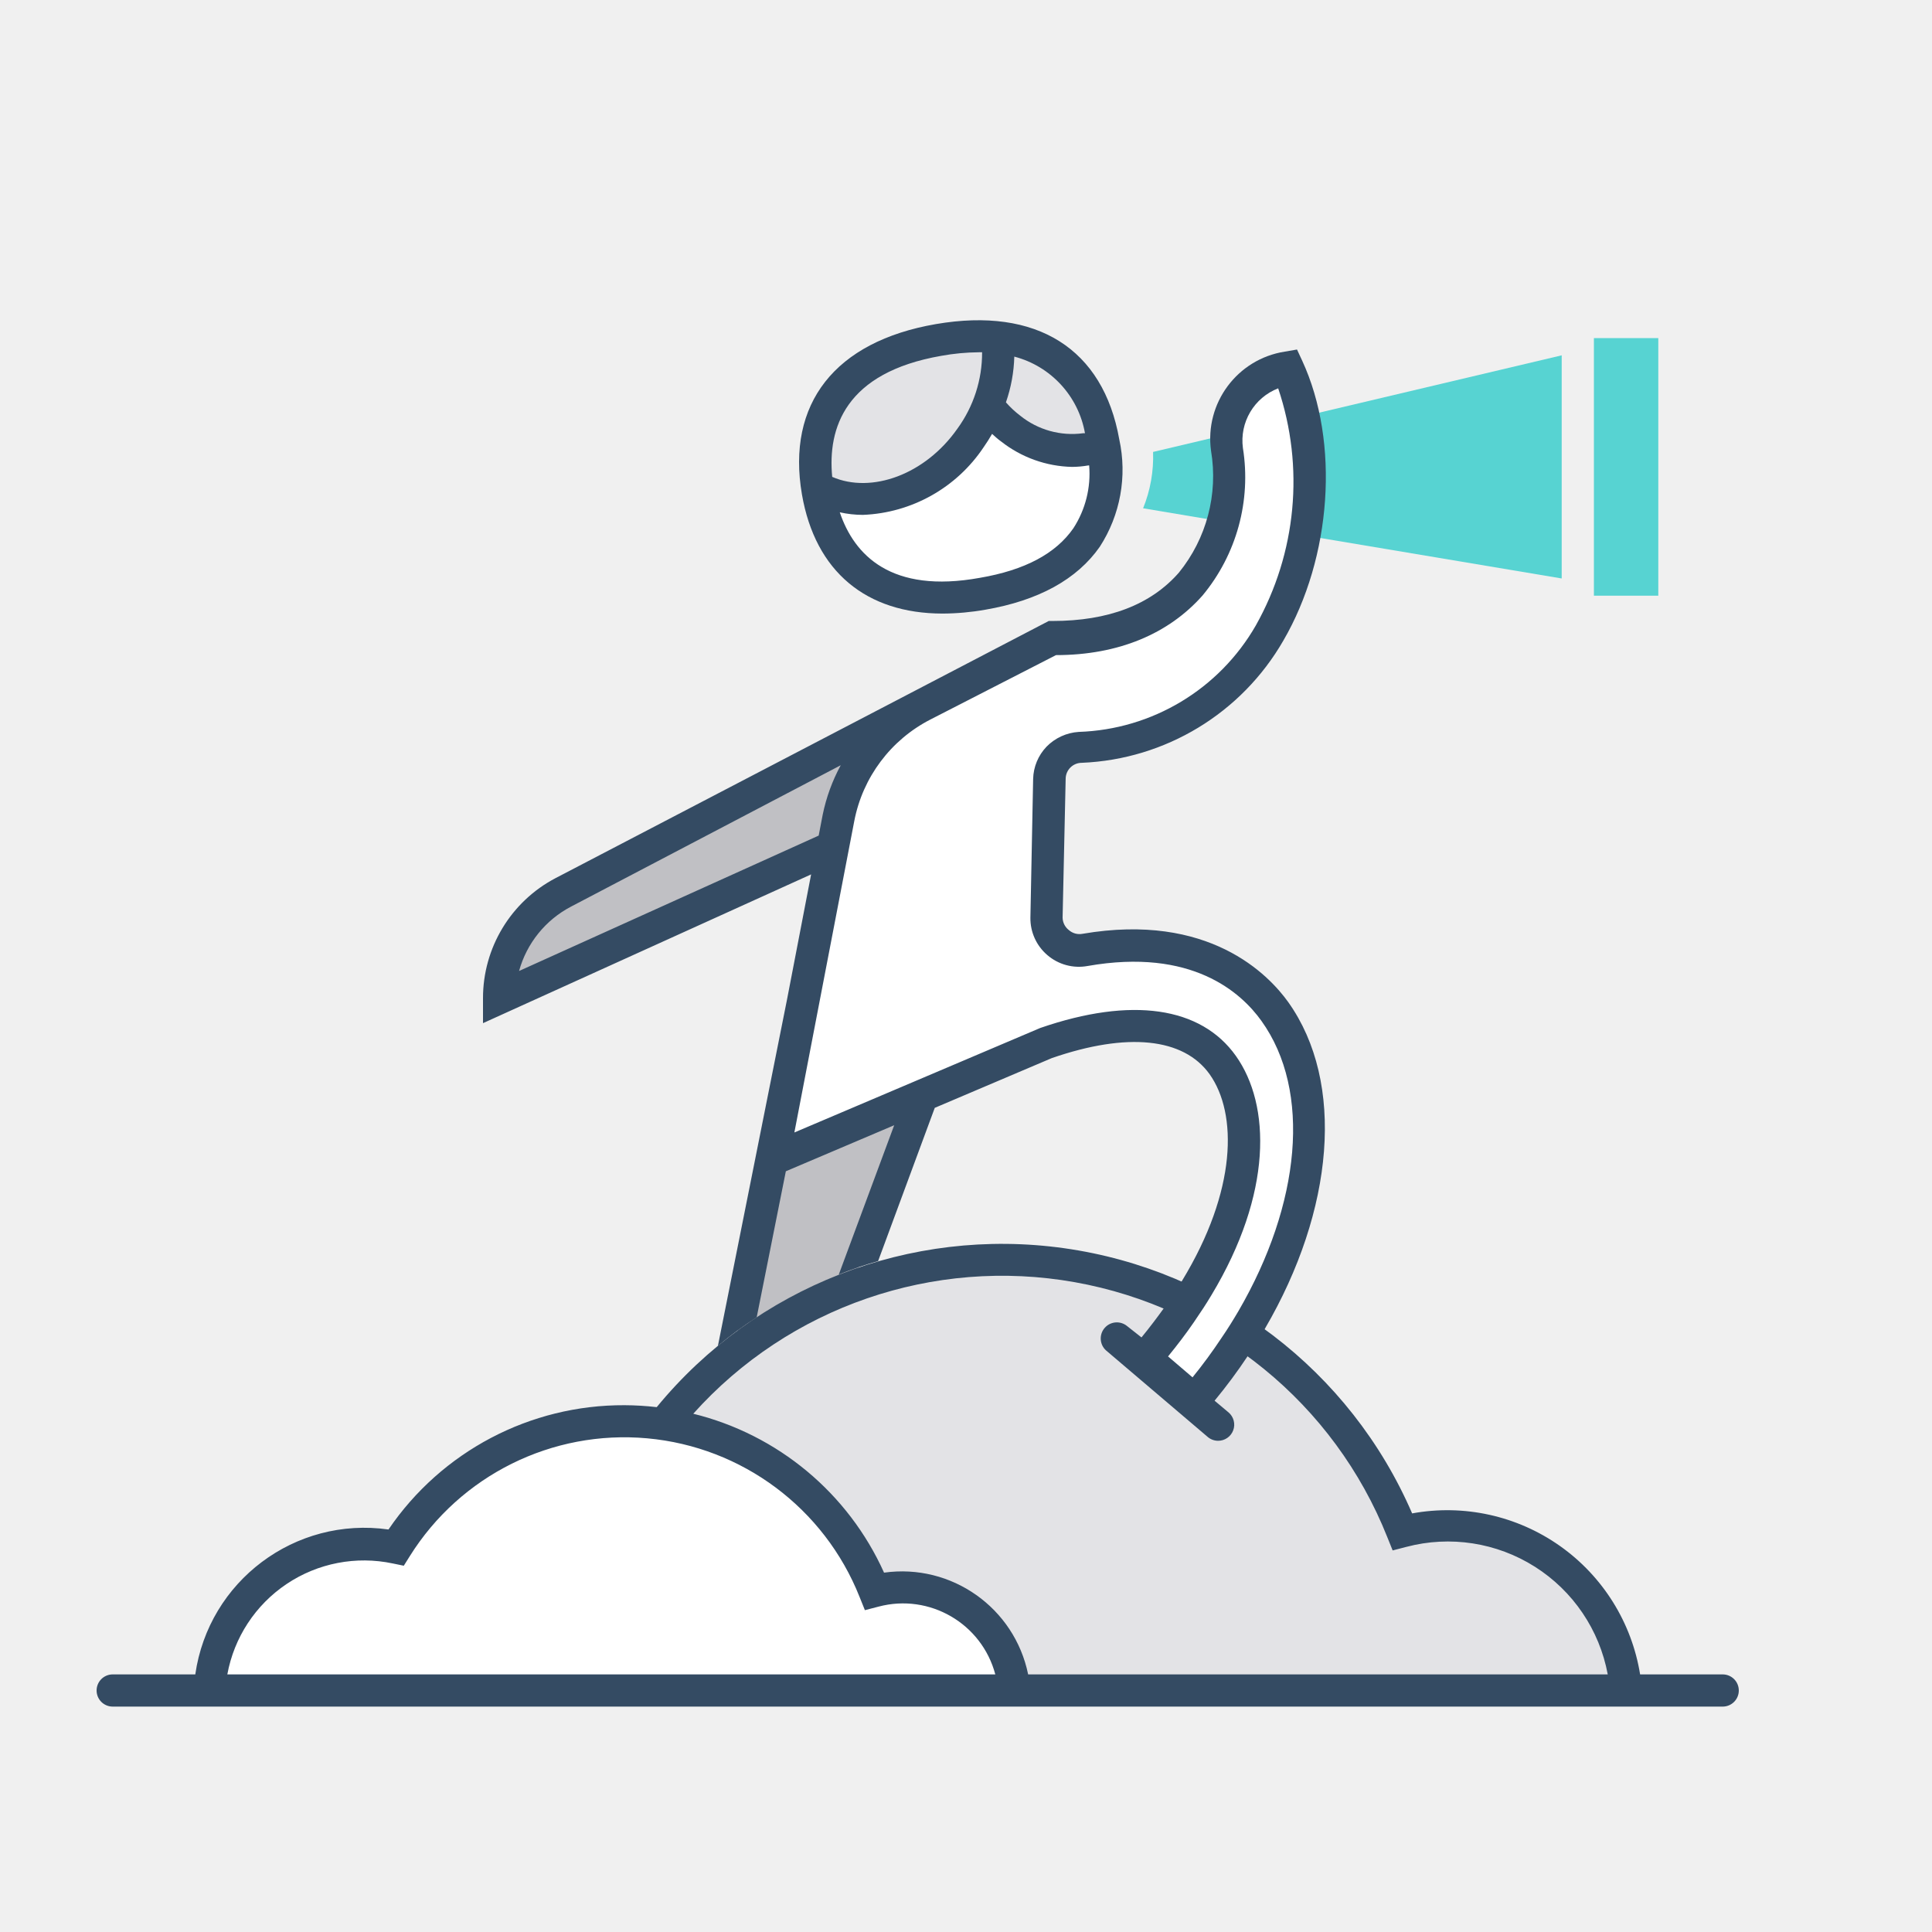
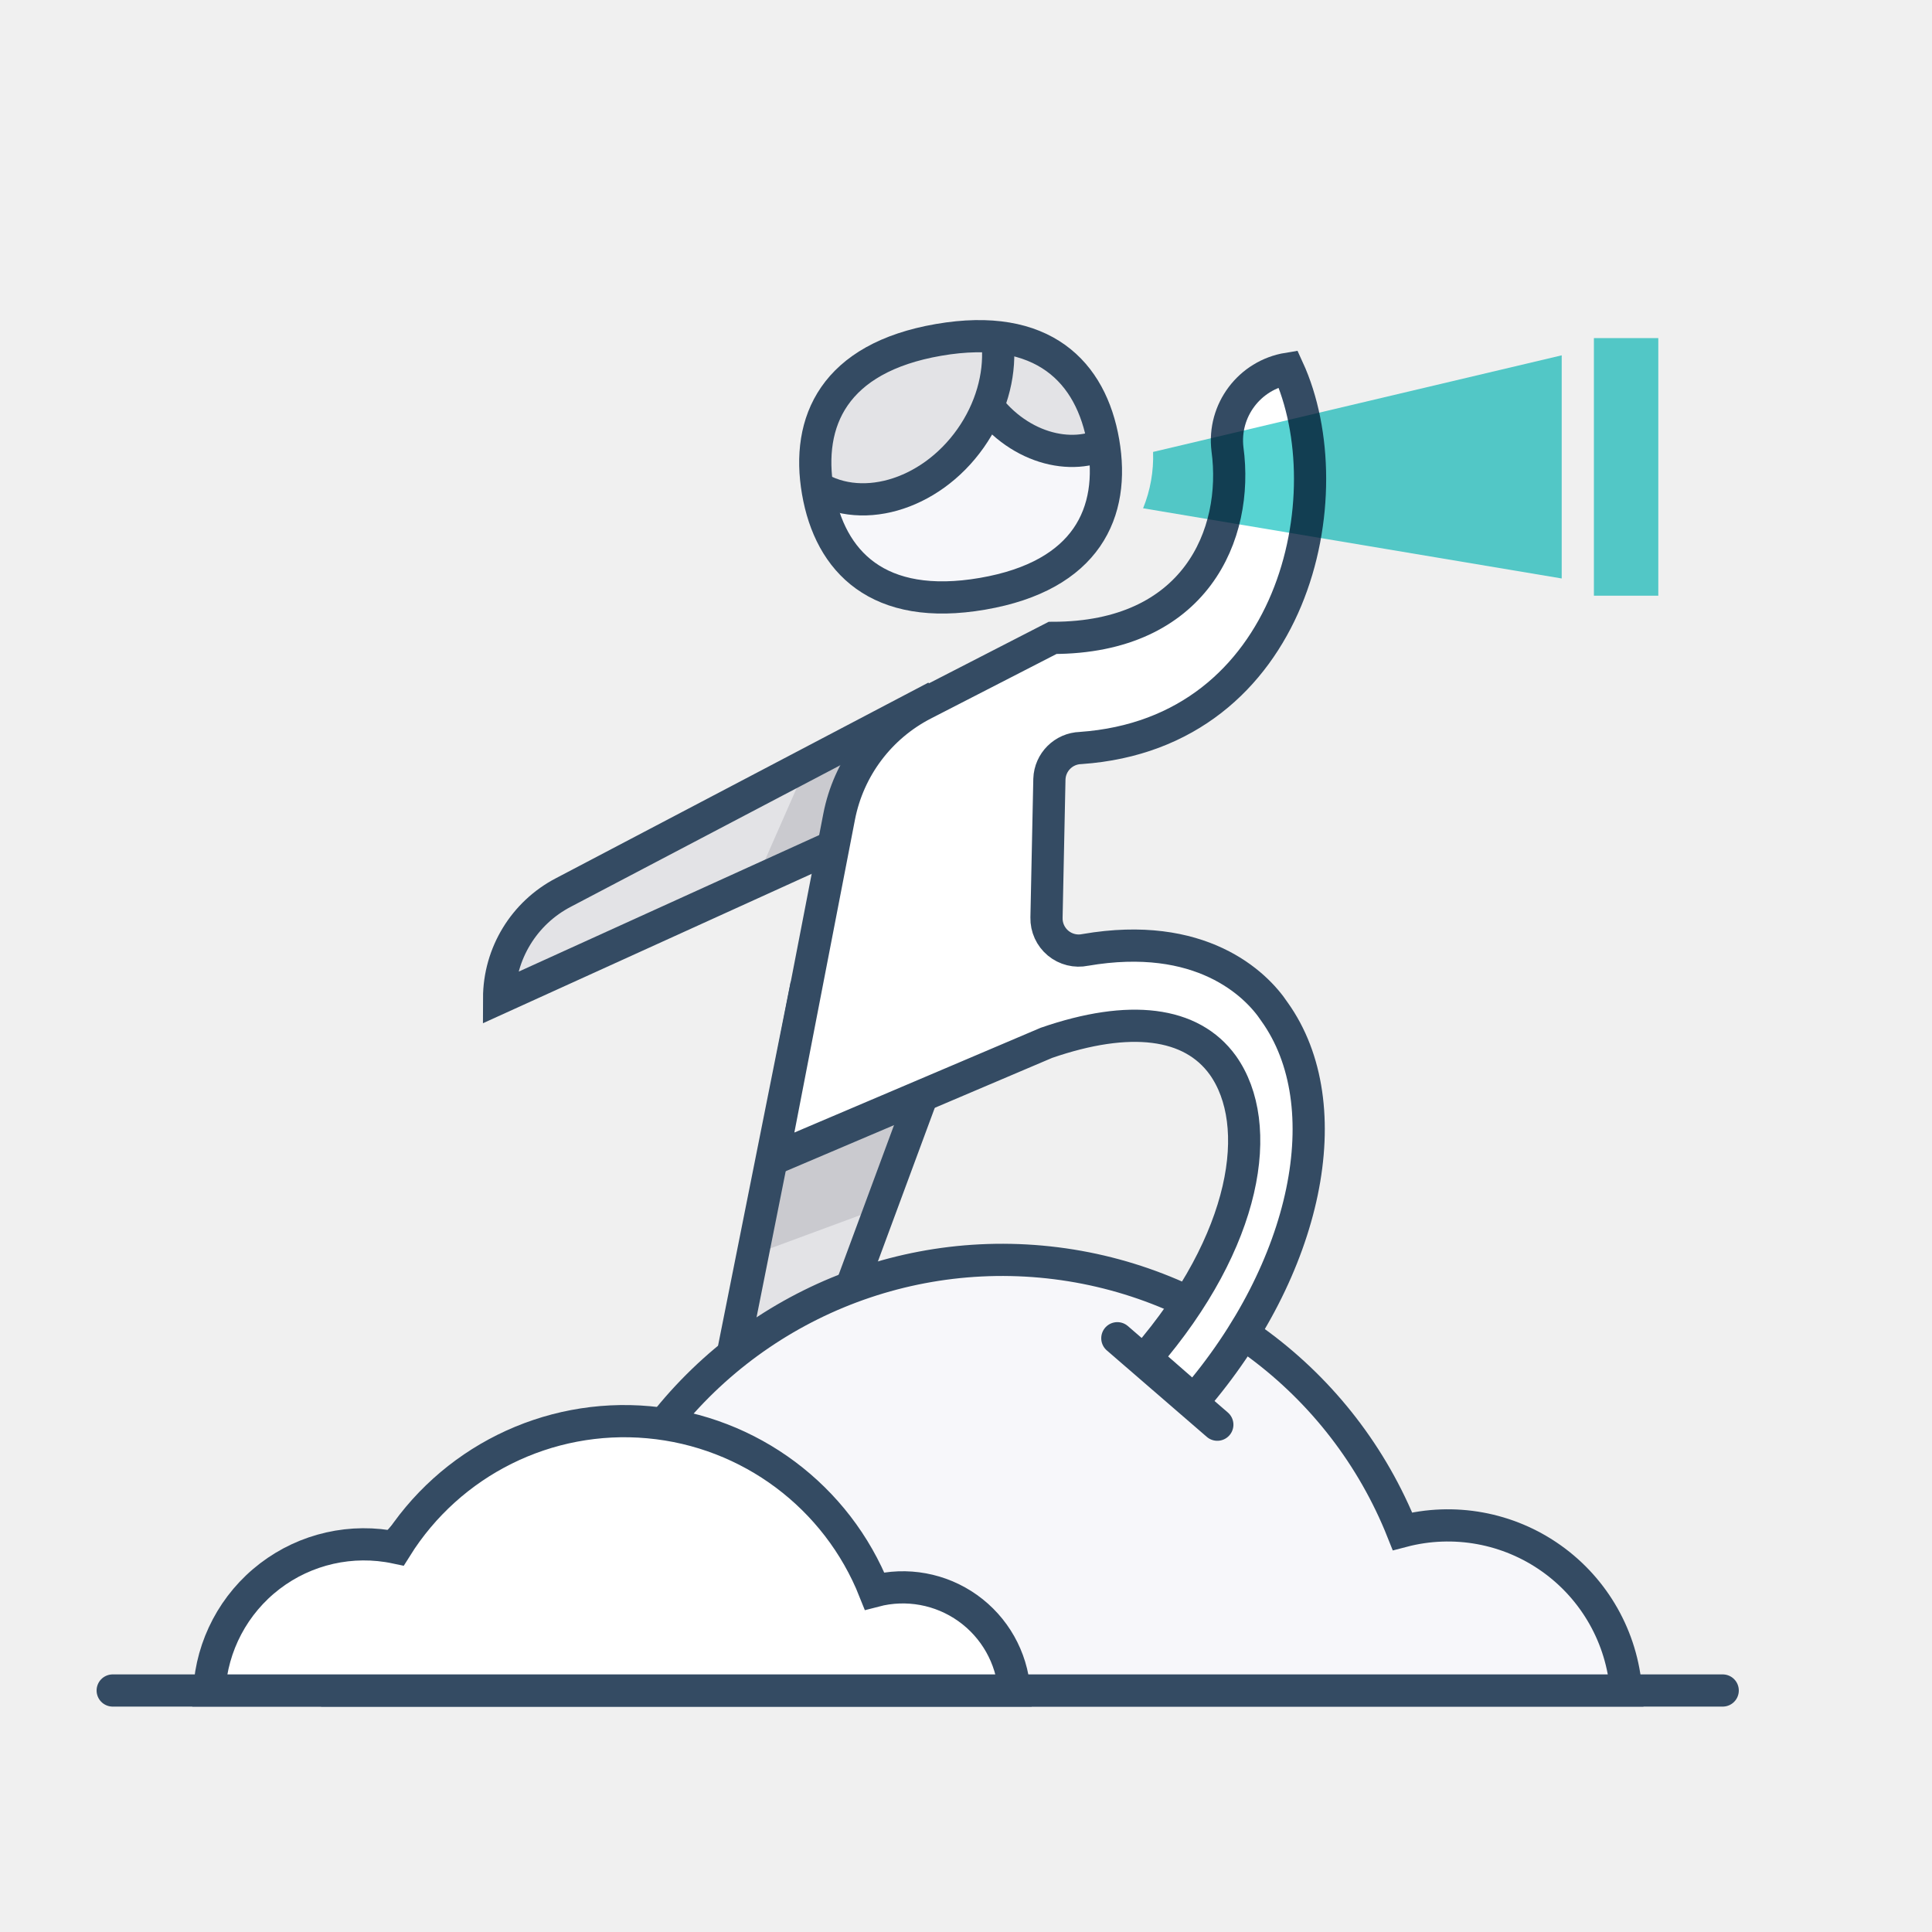
- <svg xmlns="http://www.w3.org/2000/svg" width="120" height="120" viewBox="0 0 120 120">
-   <g id="bounding">
-     <polyline points="0 0 120 0 120 120 0 120" fill="none" />
-   </g>
-   <g id="illu">
-     <path d="M68.39,27.49c-.86-5-4.54-7.3-10.09-6.34s-8.23,4.38-7.37,9.37c.74,4.25,3.51,6.56,7.74,6.56A13.8,13.8,0,0,0,61,36.86c2.93-.51,5.05-1.67,6.3-3.46A7.8,7.8,0,0,0,68.39,27.49Z" fill="#fff" />
-     <path d="M68.53,27.46c-.6-3.44-2.61-6.09-6.61-6.51h0a13.19,13.19,0,0,0-3.62.16C52,22.21,50.14,26,50.76,30.24c2.91,1.72,7.08.43,9.52-3a9.66,9.66,0,0,0,1.08-2,7.27,7.27,0,0,0,1.42,1.44,5.73,5.73,0,0,0,5.77.92Z" fill="#e3e3e6" />
-     <path d="M31,62,59.61,49,57.2,43.77,35,55.43A7.42,7.42,0,0,0,31,62Z" fill="#c0c0c4" />
-     <polygon points="49.89 62.18 44.64 88.49 49.89 88 58.67 64.28 49.89 62.18" fill="#c0c0c4" />
-     <path d="M101,105a11.1,11.1,0,0,0-13.89-9.89,26.76,26.76,0,0,0-47.54-4.3A15.4,15.4,0,0,0,21,105Z" fill="#e3e3e6" />
-     <path d="M63,105a6.94,6.94,0,0,0-8.68-6.18A16.72,16.72,0,0,0,24.6,96.13,9.62,9.62,0,0,0,13,105Z" fill="#fff" />
-     <path d="M71,31.57l26,4.36V22.07l-25.38,6A8.51,8.51,0,0,1,71,31.57Z" fill="#57d3d2" />
-     <rect x="99" y="21" width="4" height="16" fill="#57d3d2" />
-     <path d="M107,104h-5.13A12.13,12.13,0,0,0,87.71,94,27.75,27.75,0,0,0,40.79,87.4a18,18,0,0,0-2-.12A17.63,17.63,0,0,0,24.13,95a10.61,10.61,0,0,0-12,9H7a1,1,0,0,0,0,2H107a1,1,0,0,0,0-2Zm-92.88,0A8.63,8.63,0,0,1,24.4,97.11l.68.14.37-.59a15.72,15.72,0,0,1,27.94,2.53l.33.82.85-.22A5.93,5.93,0,0,1,61.82,104Zm49.74,0a8,8,0,0,0-8.95-6.32,17.61,17.61,0,0,0-11.85-9.87,25.75,25.75,0,0,1,43.11,7.67l.33.82.85-.22A10.1,10.1,0,0,1,99.86,104Z" fill="#344b63" />
-     <path d="M67.12,46.46C80.44,45.53,83.58,30.7,80,22.9h0a4.52,4.52,0,0,0-3.76,5c.72,5.3-2,11.72-10.86,11.72l-8,4.11a10,10,0,0,0-5.26,7L48,72l17-7.23c5.16-1.78,9-1.31,10.95,1.39,2.62,3.68,1.54,10.87-4.79,18.2l3,2.62c7.05-8.17,9.17-18.32,5-24.14C78,61.09,74.56,57.77,67.41,59A2,2,0,0,1,65,57l.18-8.61A2,2,0,0,1,67.12,46.46Z" fill="#fff" />
-     <path d="M67.24,58a1,1,0,0,1-.85-.23A1,1,0,0,1,66,57l.19-8.62a1,1,0,0,1,1-1,15.17,15.17,0,0,0,12.52-7.59c3-5.16,3.52-12.31,1.17-17.39l-.32-.69-.76.13a5.48,5.48,0,0,0-4.58,6.16,9.51,9.51,0,0,1-2,7.57c-1.75,2-4.39,3-7.84,3h-.24L34.51,54.54A8.41,8.41,0,0,0,30,62v1.55l20.38-9.24-1.5,7.79L44.59,83.6A22.54,22.54,0,0,1,47,81.82l1.81-9.07,6.73-2.86L52.1,79.16a23.37,23.37,0,0,1,2.44-.83l3.52-9.52,7.27-3.09c4.69-1.62,8.18-1.26,9.8,1,1.74,2.45,1.7,7.23-1.71,12.83-.34.56-.71,1.12-1.12,1.69s-.89,1.21-1.4,1.83L70,82.36a1,1,0,0,0-1.31,1.51L75,89.24a1,1,0,0,0,.65.25,1,1,0,0,0,.66-1.76L75.44,87a33.49,33.49,0,0,0,2.07-2.79c.38-.56.73-1.12,1.06-1.69,4.29-7.35,5-15.27,1.45-20.27C78.79,60.53,75.08,56.66,67.24,58Zm-35,2.31a6.45,6.45,0,0,1,3.23-4l16.75-8.78A11.11,11.11,0,0,0,51.1,50.6l-.25,1.3ZM76.93,81.42c-.33.56-.68,1.13-1.06,1.68-.55.83-1.15,1.65-1.8,2.45l-1.52-1.3c.58-.71,1.12-1.42,1.6-2.12s.76-1.13,1.09-1.68c3.81-6.33,3.69-11.82,1.52-14.87s-6.47-3.69-12.15-1.73L49.34,70.34,53.06,51a9,9,0,0,1,4.73-6.31l7.8-4c3.89,0,7-1.33,9.1-3.7a11.5,11.5,0,0,0,2.51-9.16,3.48,3.48,0,0,1,2.19-3.71A18.2,18.2,0,0,1,78,38.85,13.18,13.18,0,0,1,67,45.46a3.07,3.07,0,0,0-2,.92,3,3,0,0,0-.83,2L64,57a3,3,0,0,0,1.05,2.32,3,3,0,0,0,2.5.68c6.48-1.14,9.54,1.65,10.8,3.41C81.48,67.77,80.78,74.79,76.93,81.42Z" fill="#344b63" />
-     <path d="M69.52,27.29c-1-5.63-5.12-8.24-11.39-7.16s-9.29,4.94-8.32,10.58c.83,4.8,4,7.4,8.74,7.4a15.58,15.58,0,0,0,2.65-.24c3.31-.57,5.7-1.89,7.11-3.91A8.81,8.81,0,0,0,69.52,27.29Zm-2.13-.38-.12,0a5.13,5.13,0,0,1-3.9-1.09,6,6,0,0,1-.89-.83A9.38,9.38,0,0,0,63,22.15,6,6,0,0,1,67.39,26.91ZM58.47,22.1a13.69,13.69,0,0,1,2.33-.22H61a8,8,0,0,1-1.53,4.74c-2,2.86-5.34,4.06-7.78,3C51.4,26.6,52.48,23.14,58.47,22.1Zm8.2,10.71c-1.09,1.57-3,2.6-5.81,3.08-5.51,1-7.8-1.41-8.7-4.07a6.6,6.6,0,0,0,1.44.16,9.46,9.46,0,0,0,7.5-4.21q.28-.4.52-.82c.18.16.36.33.56.47A7.39,7.39,0,0,0,66.59,29a6.06,6.06,0,0,0,1-.09l.06,0A6.22,6.22,0,0,1,66.67,32.81Z" fill="#344b63" />
+ <svg xmlns="http://www.w3.org/2000/svg" xmlns:xlink="http://www.w3.org/1999/xlink" width="120" height="120" viewBox="0 0 120 120">
+   <defs>
+     <path id="120x120_search_static-a" d="M-3.6e-15,19 L28.61,6 L26.2,0.77 L4,12.43 C1.547,13.704 0.006,16.236 -3.6e-15,19 Z" />
+     <polygon id="120x120_search_static-c" points="5.89 .18 .64 26.49 5.89 26 14.67 2.28" />
+     <path id="120x120_search_static-e" d="M18.53,7.46 C19.28,11.81 17.53,15.76 11.03,16.88 C4.53,18 1.55,14.88 0.8,10.53 C0.05,6.18 1.8,2.23 8.3,1.11 C14.8,-0.01 17.78,3.11 18.53,7.46 Z" />
+   </defs>
+   <g fill="none" fill-rule="evenodd">
+     <rect width="120" height="120" />
+     <g transform="translate(7 20)">
+       <g transform="translate(24 23)">
+         <path fill="#E3E3E6" fill-rule="nonzero" d="M-3.6e-15,19 L28.61,6 L26.2,0.77 L4,12.43 C1.547,13.704 0.006,16.236 -3.6e-15,19 Z" />
+         <mask id="120x120_search_static-b" fill="#fff">
+           <use xlink:href="#120x120_search_static-a" />
+         </mask>
+         <polygon fill="#E3E3E6" fill-rule="nonzero" points="25 16 14.06 16 21.1 0 25 0" mask="url(#120x120_search_static-b)" style="mix-blend-mode:multiply" />
+         <path stroke="#344B63" stroke-width="2" d="M-3.6e-15,19 L28.61,6 L26.2,0.77 L4,12.43 C1.547,13.704 0.006,16.236 -3.6e-15,19 Z" />
+       </g>
+       <g transform="translate(37 42)">
+         <polygon fill="#E3E3E6" fill-rule="nonzero" points="5.89 .18 .64 26.49 5.89 26 14.67 2.28" />
+         <mask id="120x120_search_static-d" fill="#fff">
+           <use xlink:href="#120x120_search_static-c" />
+         </mask>
+         <polygon fill="#E3E3E6" fill-rule="nonzero" points="4.18 10.81 12.19 7.04 9.96 13.28 2.87 15.9" mask="url(#120x120_search_static-d)" style="mix-blend-mode:multiply" />
+         <polygon stroke="#344B63" stroke-width="2" points="5.89 .18 .64 26.49 5.89 26 14.67 2.28" />
+       </g>
+       <path stroke="#344B63" stroke-linecap="round" stroke-width="2" d="M100,85 L0,85" />
+       <g transform="translate(43)">
+         <path fill="#F7F7FA" fill-rule="nonzero" d="M18.53,7.46 C19.28,11.81 17.53,15.76 11.03,16.88 C4.53,18 1.55,14.88 0.8,10.53 C0.05,6.18 1.8,2.23 8.3,1.11 C14.8,-0.01 17.78,3.11 18.53,7.46 Z" />
+         <mask id="120x120_search_static-f" fill="#fff">
+           <use xlink:href="#120x120_search_static-e" />
+         </mask>
+         <g fill="#E3E3E6" fill-rule="nonzero" stroke="#344B63" stroke-width="2" mask="url(#120x120_search_static-f)">
+           <g transform="translate(-2 -4)">
+             <path d="M12.72,2.89 C11.22,5.18 12.14,8.65 14.78,10.65 C17.42,12.65 20.78,12.41 22.28,10.12 C23.78,7.83 22.86,4.36 20.22,2.36 C17.58,0.36 14.22,0.6 12.72,2.89 Z" />
+             <path d="M11.6,1 C14.51,3 14.82,7.63 12.28,11.23 C9.74,14.83 5.28,16.08 2.4,14.03 C-0.48,11.98 -0.82,7.4 1.72,3.8 C4.26,0.2 8.69,-1.07 11.6,1 Z" />
+           </g>
+         </g>
+         <path stroke="#344B63" stroke-width="2" d="M18.53,7.46 C19.28,11.81 17.53,15.76 11.03,16.88 C4.53,18 1.55,14.88 0.8,10.53 C0.05,6.18 1.8,2.23 8.3,1.11 C14.8,-0.01 17.78,3.11 18.53,7.46 Z" />
+       </g>
+       <path fill="#F7F7FA" fill-rule="nonzero" stroke="#344B63" stroke-width="2" d="M94,85 C93.749,81.716 92.053,78.713 89.37,76.803 C86.688,74.893 83.295,74.273 80.11,75.11 C76.379,65.744 67.701,59.27 57.66,58.362 C47.62,57.454 37.921,62.266 32.57,70.81 C28.176,69.878 23.594,70.911 20.025,73.638 C16.456,76.366 14.255,80.515 14,85 L94,85 Z" />
+       <path fill="#FFF" fill-rule="nonzero" stroke="#344B63" stroke-width="2" d="M56,85 C55.842,82.949 54.782,81.073 53.106,79.88 C51.43,78.686 49.31,78.298 47.32,78.82 C44.993,72.959 39.567,68.906 33.287,68.338 C27.007,67.769 20.941,70.782 17.6,76.13 C14.854,75.548 11.991,76.194 9.761,77.899 C7.532,79.604 6.158,82.198 6,85 L56,85 Z" />
+       <path fill="#F7F7FA" fill-rule="nonzero" stroke="#344B63" stroke-linecap="round" stroke-width="2" d="M62.4,63.12 L68.61,68.49" />
+       <g transform="translate(41 2)">
+         <path fill="#FFF" fill-rule="nonzero" d="M19.12,24.46 C32.44,23.53 35.58,8.7 32,0.9 C29.609,1.29 27.951,3.495 28.24,5.9 C28.96,11.2 26.24,17.62 17.38,17.62 L9.38,21.73 C6.644,23.131 4.704,25.712 4.12,28.73 L0,50 L17,42.77 C22.16,40.99 26,41.46 27.95,44.16 C30.57,47.84 29.49,55.03 23.16,62.36 L26.16,64.98 C33.21,56.81 35.33,46.66 31.16,40.84 C30,39.09 26.56,35.77 19.41,37 C18.813,37.125 18.192,36.971 17.722,36.582 C17.253,36.192 16.987,35.61 17,35 L17.18,26.39 C17.216,25.336 18.066,24.491 19.12,24.46 Z" />
+         <path stroke="#344B63" stroke-width="2" d="M19.12,24.46 C32.44,23.53 35.58,8.7 32,0.9 C29.609,1.29 27.951,3.495 28.24,5.9 C28.96,11.2 26.24,17.62 17.38,17.62 L9.38,21.73 C6.644,23.131 4.704,25.712 4.12,28.73 L0,50 L17,42.77 C22.16,40.99 26,41.46 27.95,44.16 C30.57,47.84 29.49,55.03 23.16,62.36 L26.16,64.98 C33.21,56.81 35.33,46.66 31.16,40.84 C30,39.09 26.56,35.77 19.41,37 C18.813,37.125 18.192,36.971 17.722,36.582 C17.253,36.192 16.987,35.61 17,35 L17.18,26.39 C17.216,25.336 18.066,24.491 19.12,24.46 Z" />
+       </g>
+       <path fill="#57D3D2" fill-rule="nonzero" d="M64.62,8.07 C64.662,9.267 64.451,10.46 64,11.57 L90,15.93 L90,2.07 L64.62,8.07 Z" style="mix-blend-mode:multiply" />
+       <rect width="4" height="16" x="92" y="1" fill="#57D3D2" fill-rule="nonzero" style="mix-blend-mode:multiply" />
+     </g>
  </g>
</svg>
